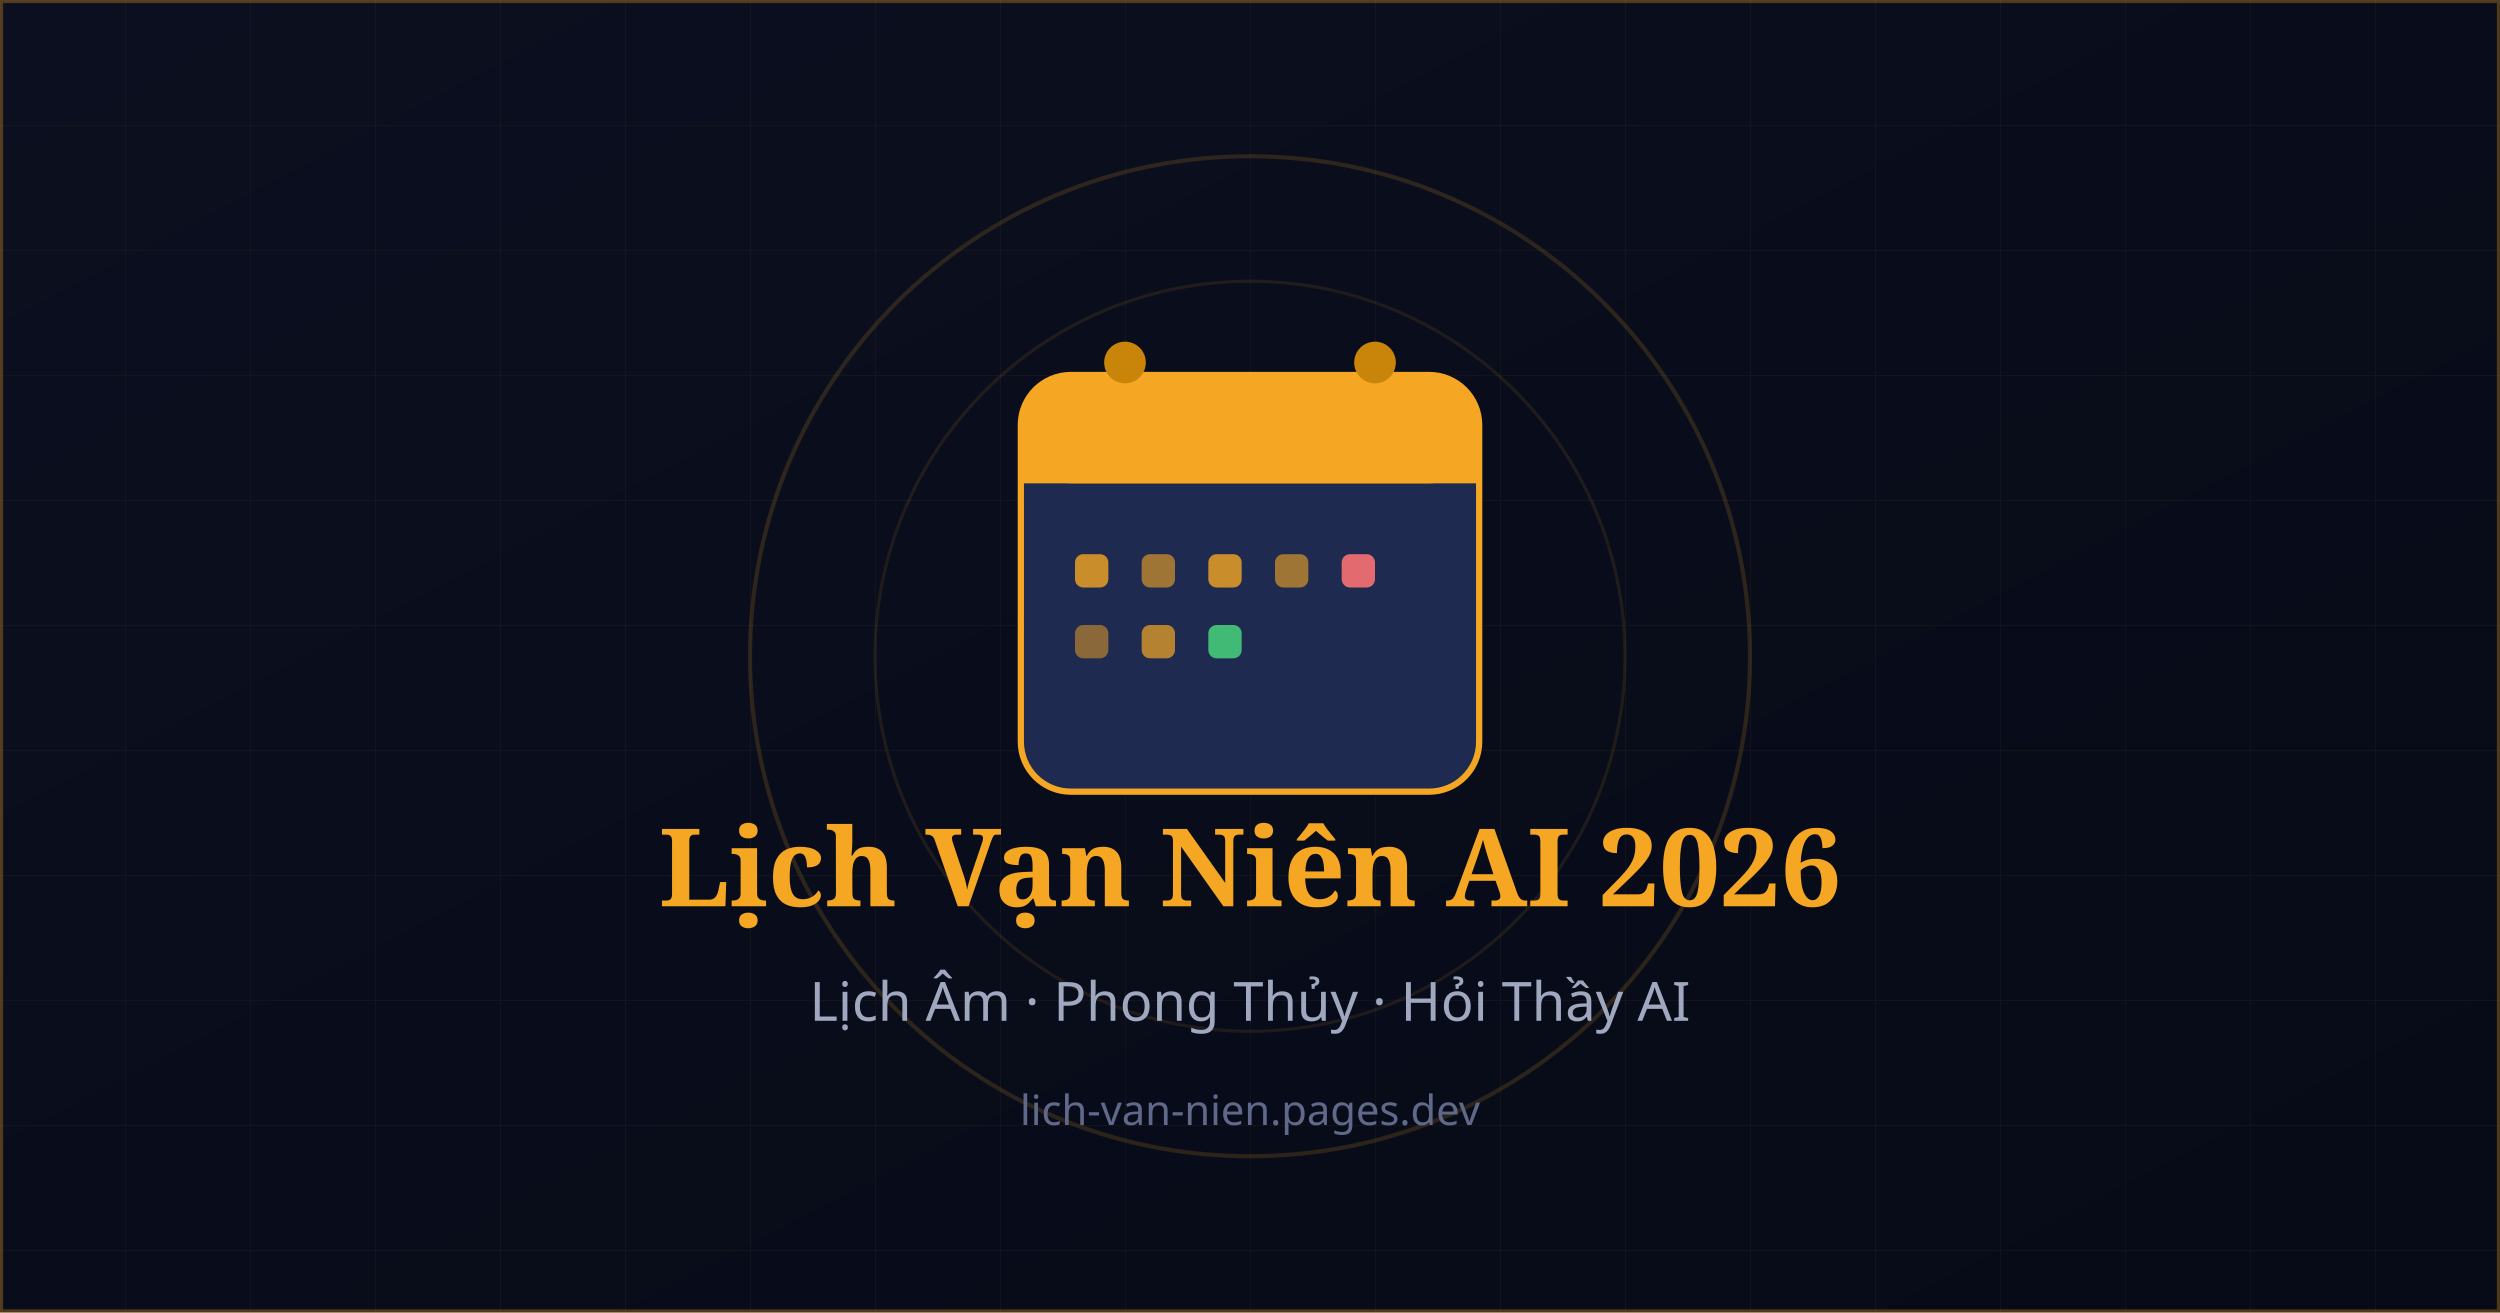
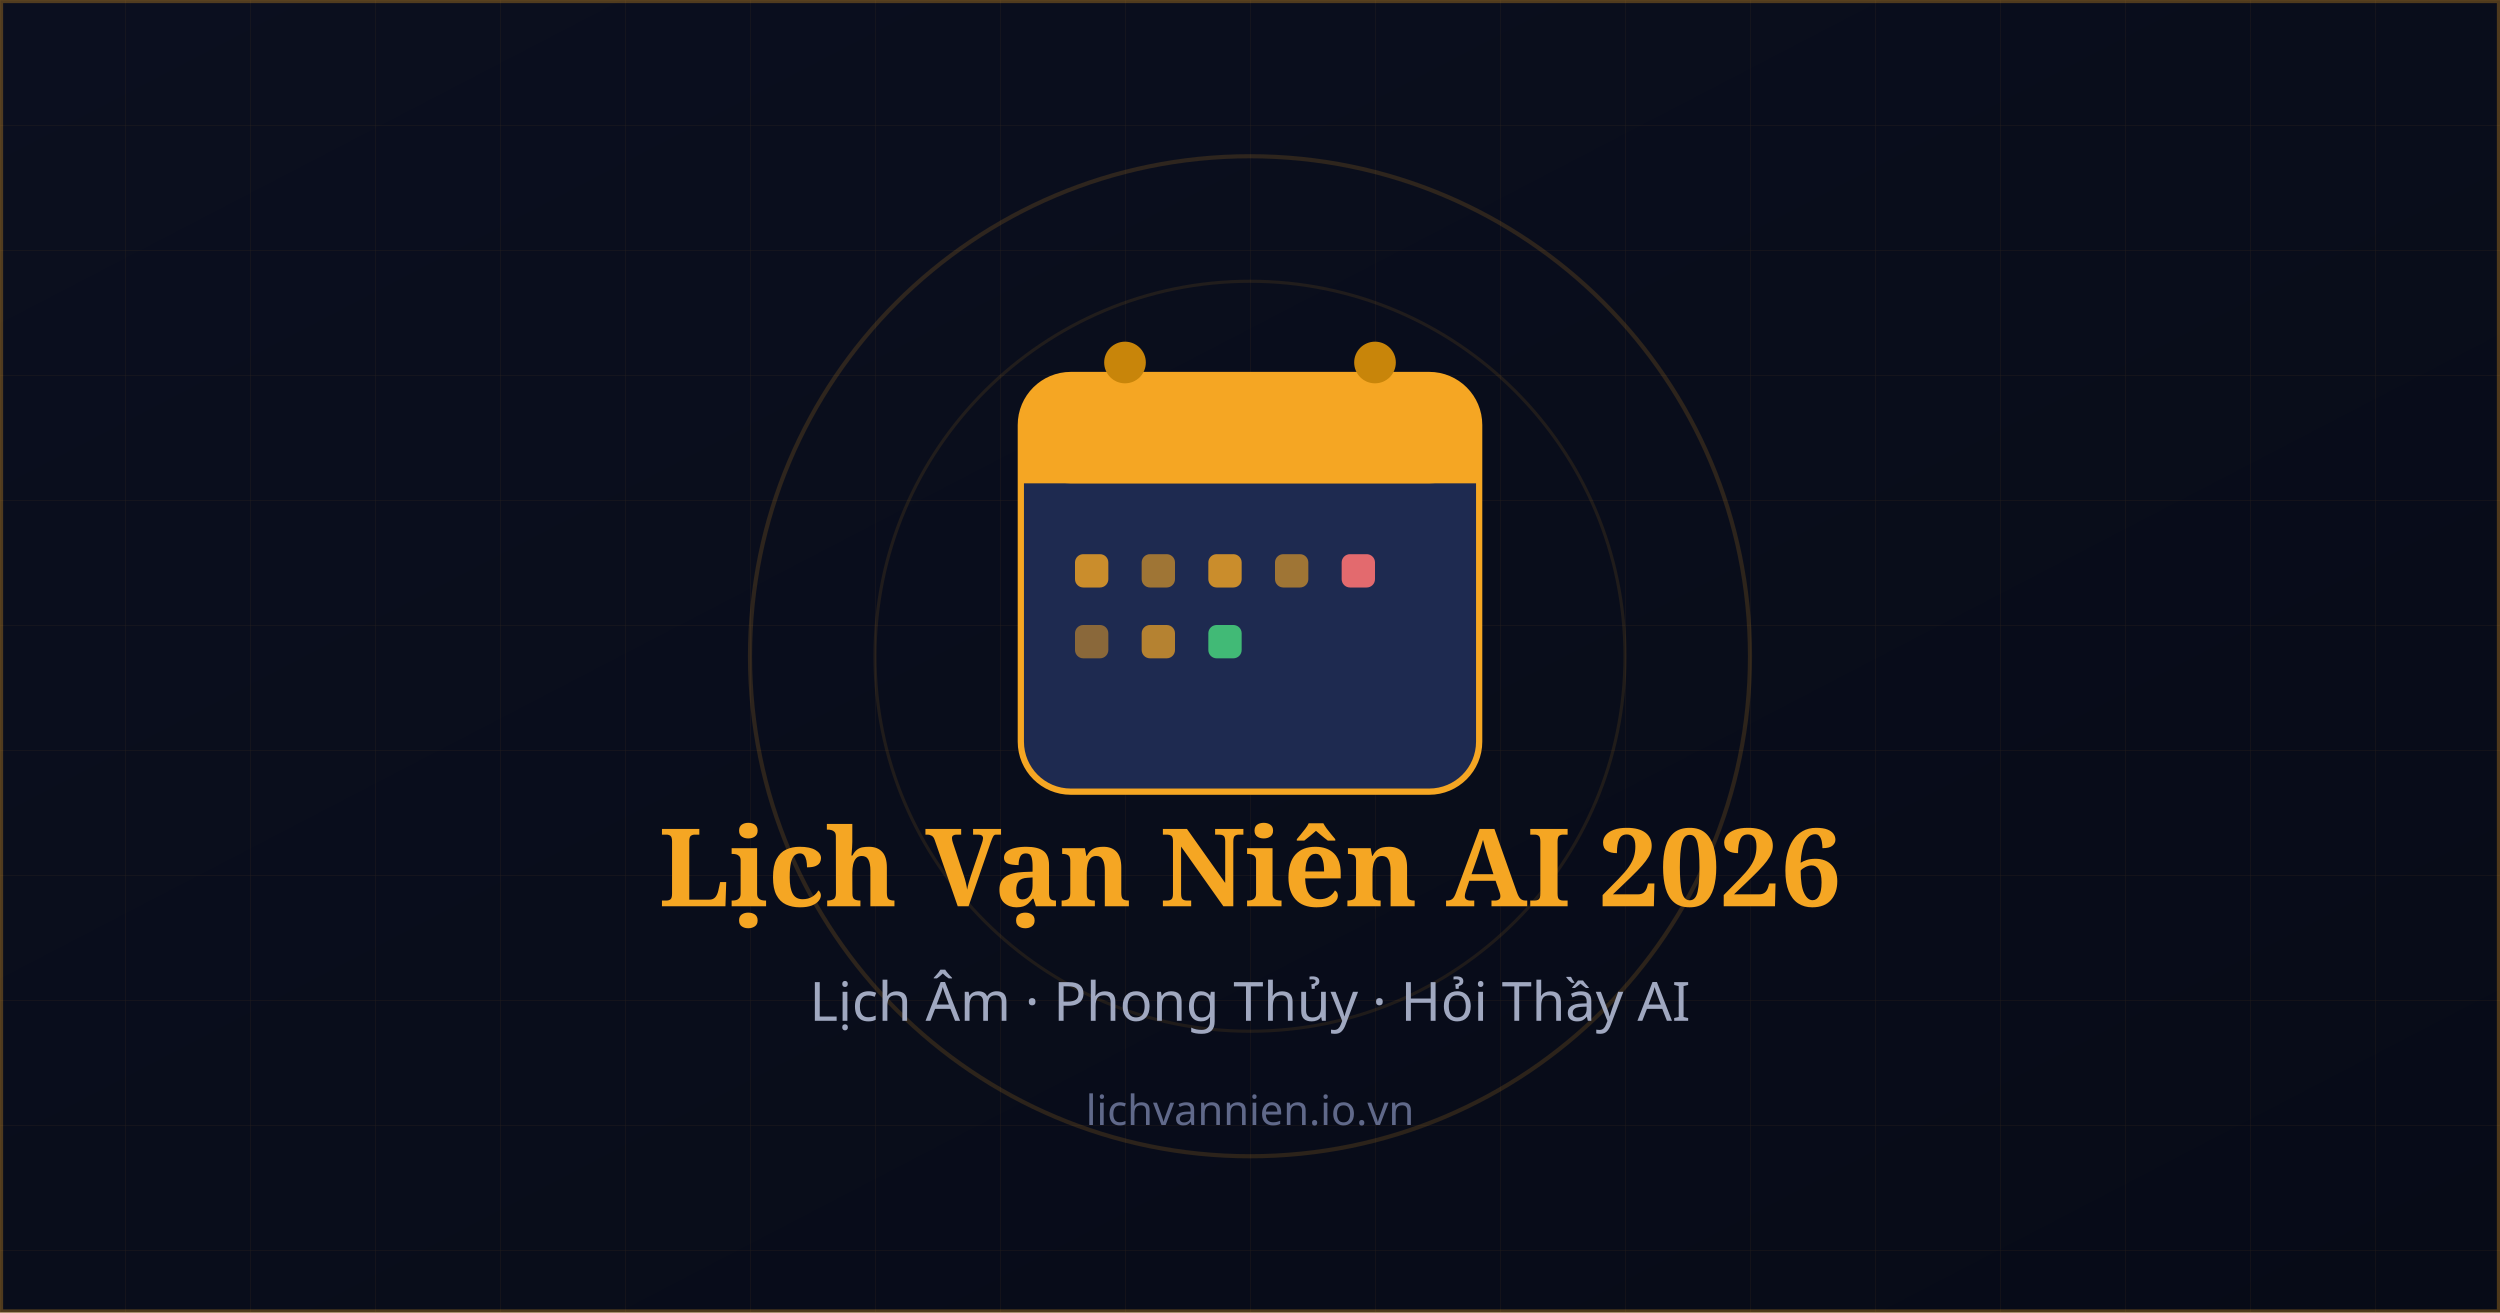
<svg xmlns="http://www.w3.org/2000/svg" width="1200" height="630" viewBox="0 0 1200 630">
  <defs>
    <linearGradient id="bg" x1="0%" y1="0%" x2="100%" y2="100%">
      <stop offset="0%" style="stop-color:#0B0F1F" />
      <stop offset="100%" style="stop-color:#070B17" />
    </linearGradient>
  </defs>
  <rect width="1200" height="630" fill="url(#bg)" />
  <rect x="0" y="0" width="1200" height="630" fill="none" stroke="#F5A623" stroke-width="3" opacity="0.3" />
  <pattern id="grid" width="60" height="60" patternUnits="userSpaceOnUse">
    <path d="M 60 0 L 0 0 0 60" fill="none" stroke="#F5A623" stroke-width="0.4" opacity="0.12" />
  </pattern>
  <rect width="1200" height="630" fill="url(#grid)" />
  <circle cx="600" cy="315" r="240" fill="none" stroke="#F5A623" stroke-width="2" opacity="0.15" />
  <circle cx="600" cy="315" r="180" fill="none" stroke="#F5A623" stroke-width="1.5" opacity="0.1" />
  <rect x="490" y="180" width="220" height="200" rx="24" fill="#1e2a50" stroke="#F5A623" stroke-width="3" />
  <rect x="490" y="180" width="220" height="52" rx="24" fill="#F5A623" />
  <rect x="490" y="208" width="220" height="24" fill="#F5A623" />
  <circle cx="540" cy="174" r="10" fill="#c8850a" />
  <circle cx="660" cy="174" r="10" fill="#c8850a" />
  <rect x="516" y="266" width="16" height="16" rx="4" fill="#F5A623" opacity="0.8" />
  <rect x="548" y="266" width="16" height="16" rx="4" fill="#F5A623" opacity="0.6" />
  <rect x="580" y="266" width="16" height="16" rx="4" fill="#F5A623" opacity="0.8" />
  <rect x="612" y="266" width="16" height="16" rx="4" fill="#F5A623" opacity="0.6" />
  <rect x="644" y="266" width="16" height="16" rx="4" fill="#F87171" opacity="0.9" />
  <rect x="516" y="300" width="16" height="16" rx="4" fill="#F5A623" opacity="0.5" />
  <rect x="548" y="300" width="16" height="16" rx="4" fill="#F5A623" opacity="0.7" />
  <rect x="580" y="300" width="16" height="16" rx="4" fill="#4ade80" opacity="0.8" />
  <text x="600" y="435" text-anchor="middle" font-family="serif" font-size="52" font-weight="bold" fill="#F5A623">Lịch Vạn Niên AI 2026</text>
  <text x="600" y="490" text-anchor="middle" font-family="sans-serif" font-size="26" fill="#a0a8c0">Lịch Âm · Phong Thủy · Hỏi Thầy AI</text>
-   <text x="600" y="540" text-anchor="middle" font-family="sans-serif" font-size="20" fill="#60698a">lich-van-nien.pages.dev</text>
+   <text x="600" y="540" text-anchor="middle" font-family="sans-serif" font-size="20" fill="#60698a">lichvannien.io.vn</text>
</svg>
